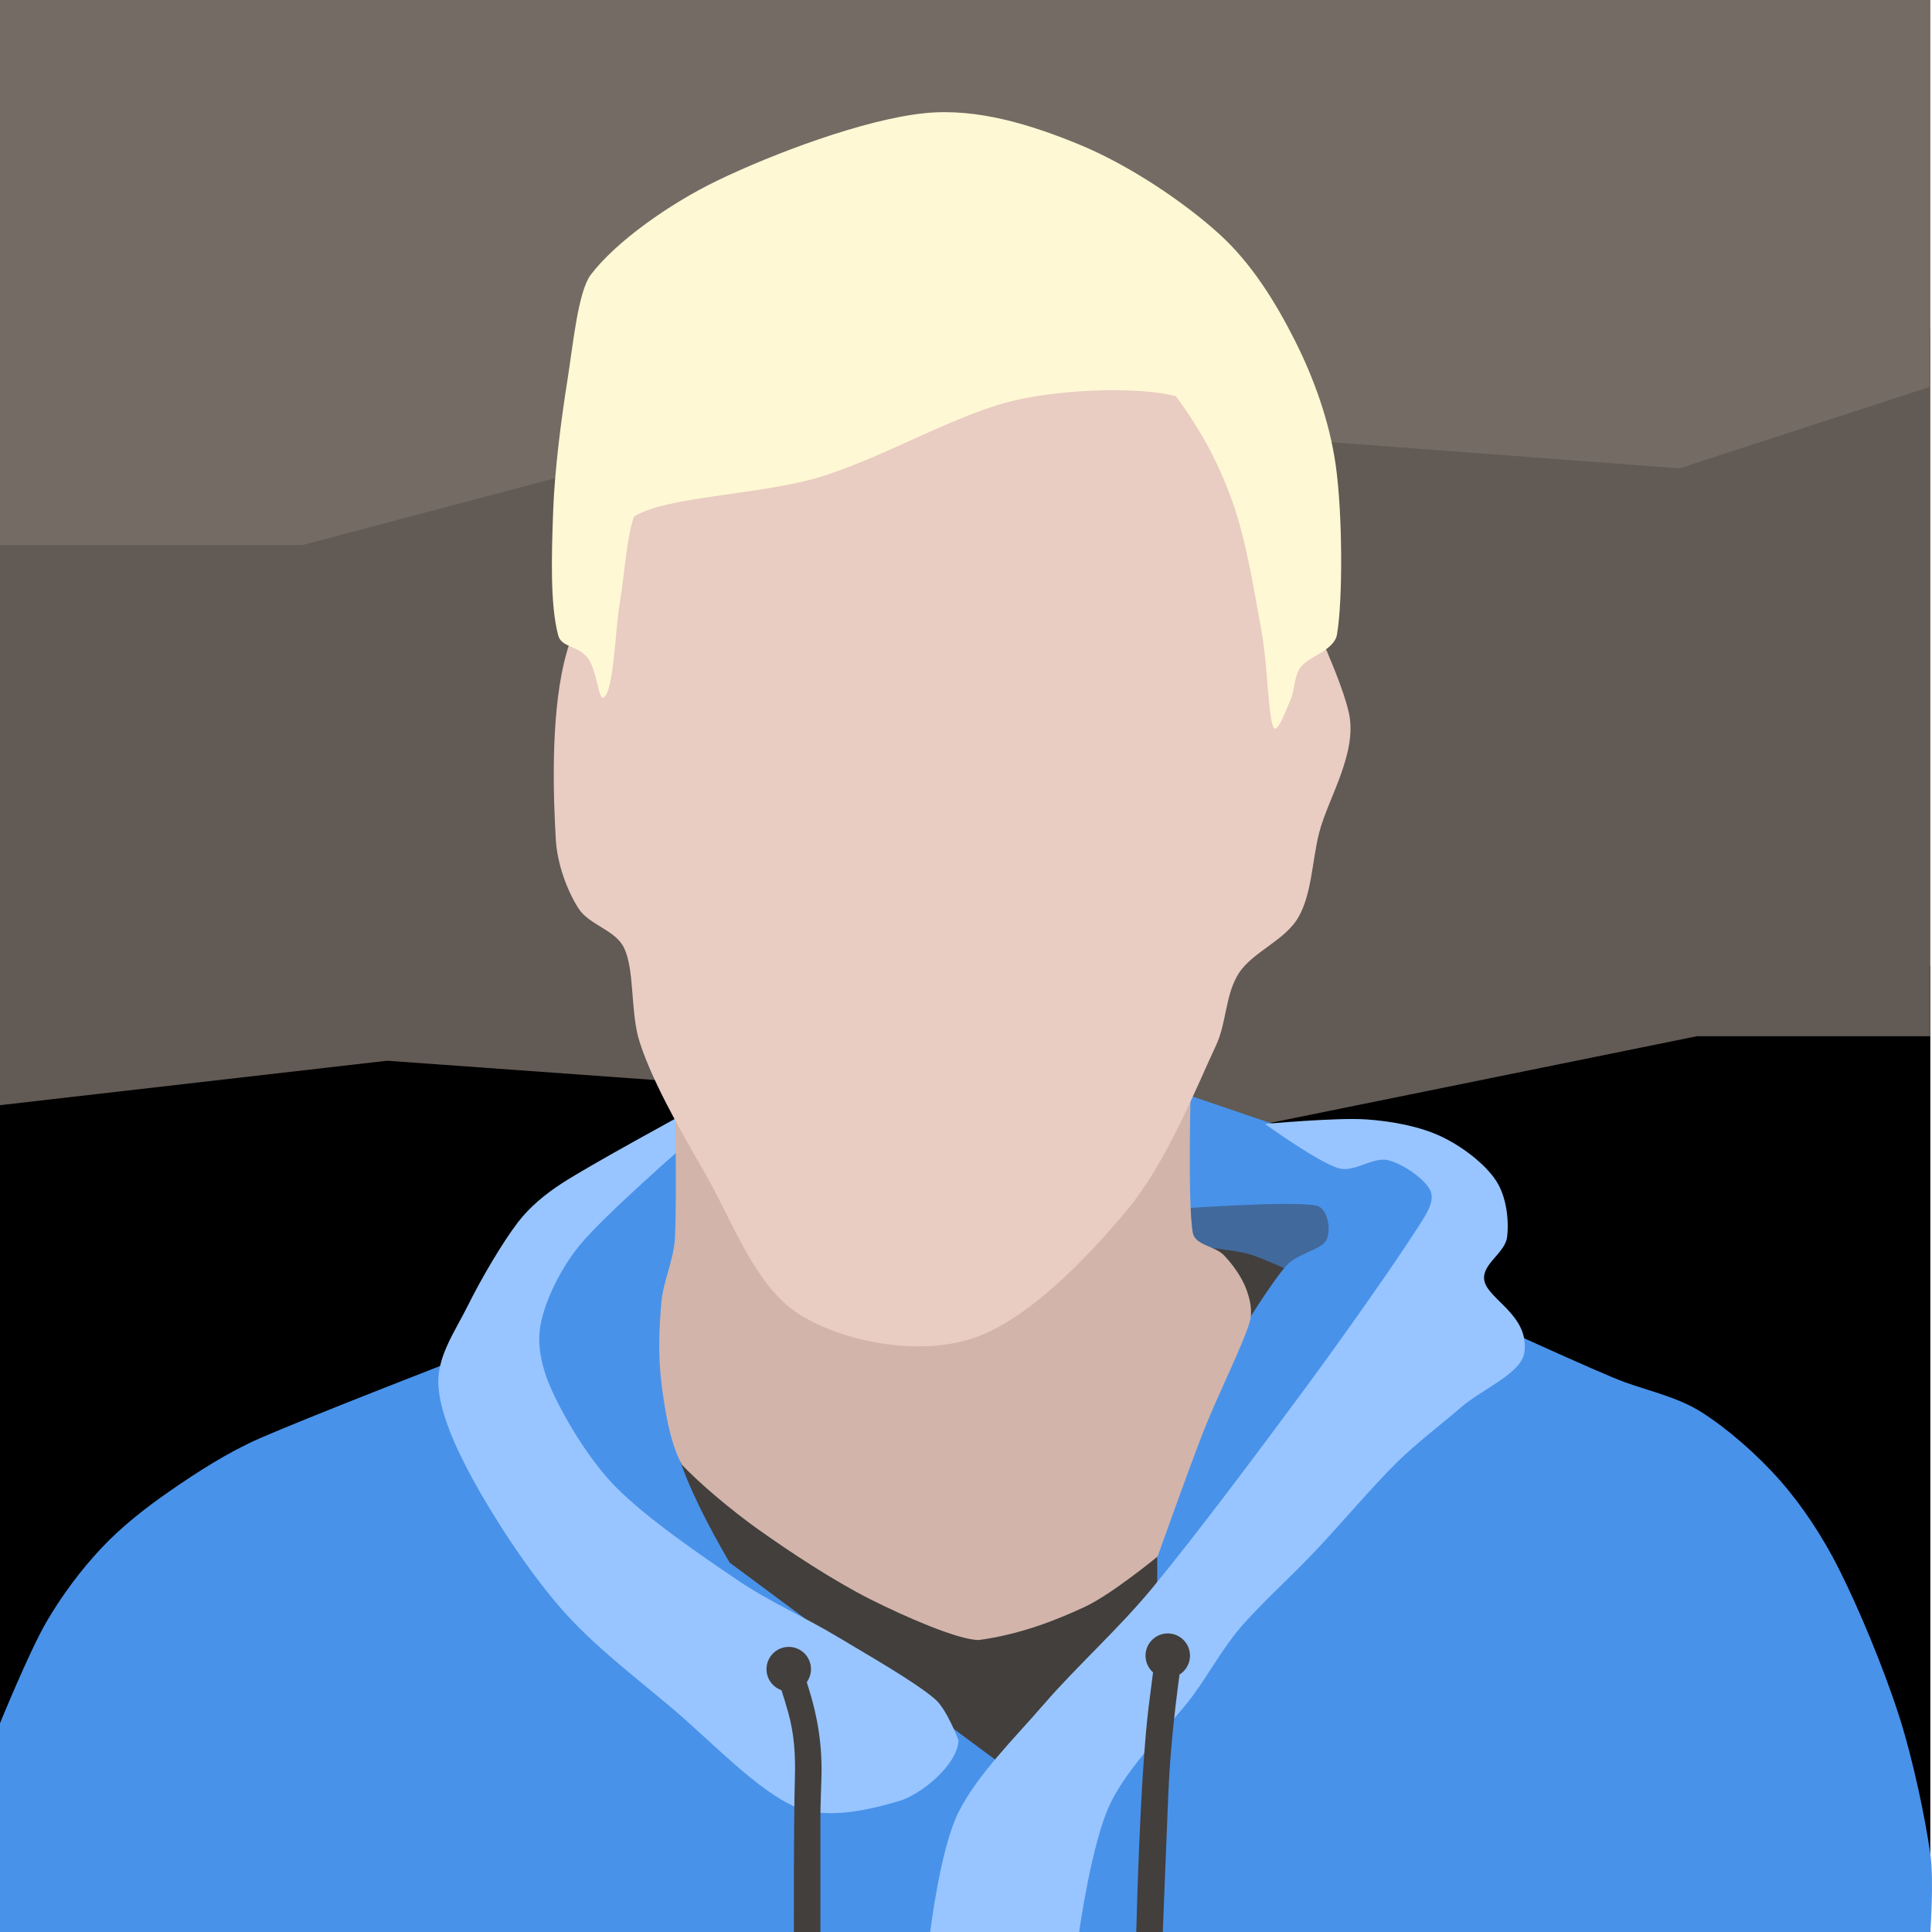
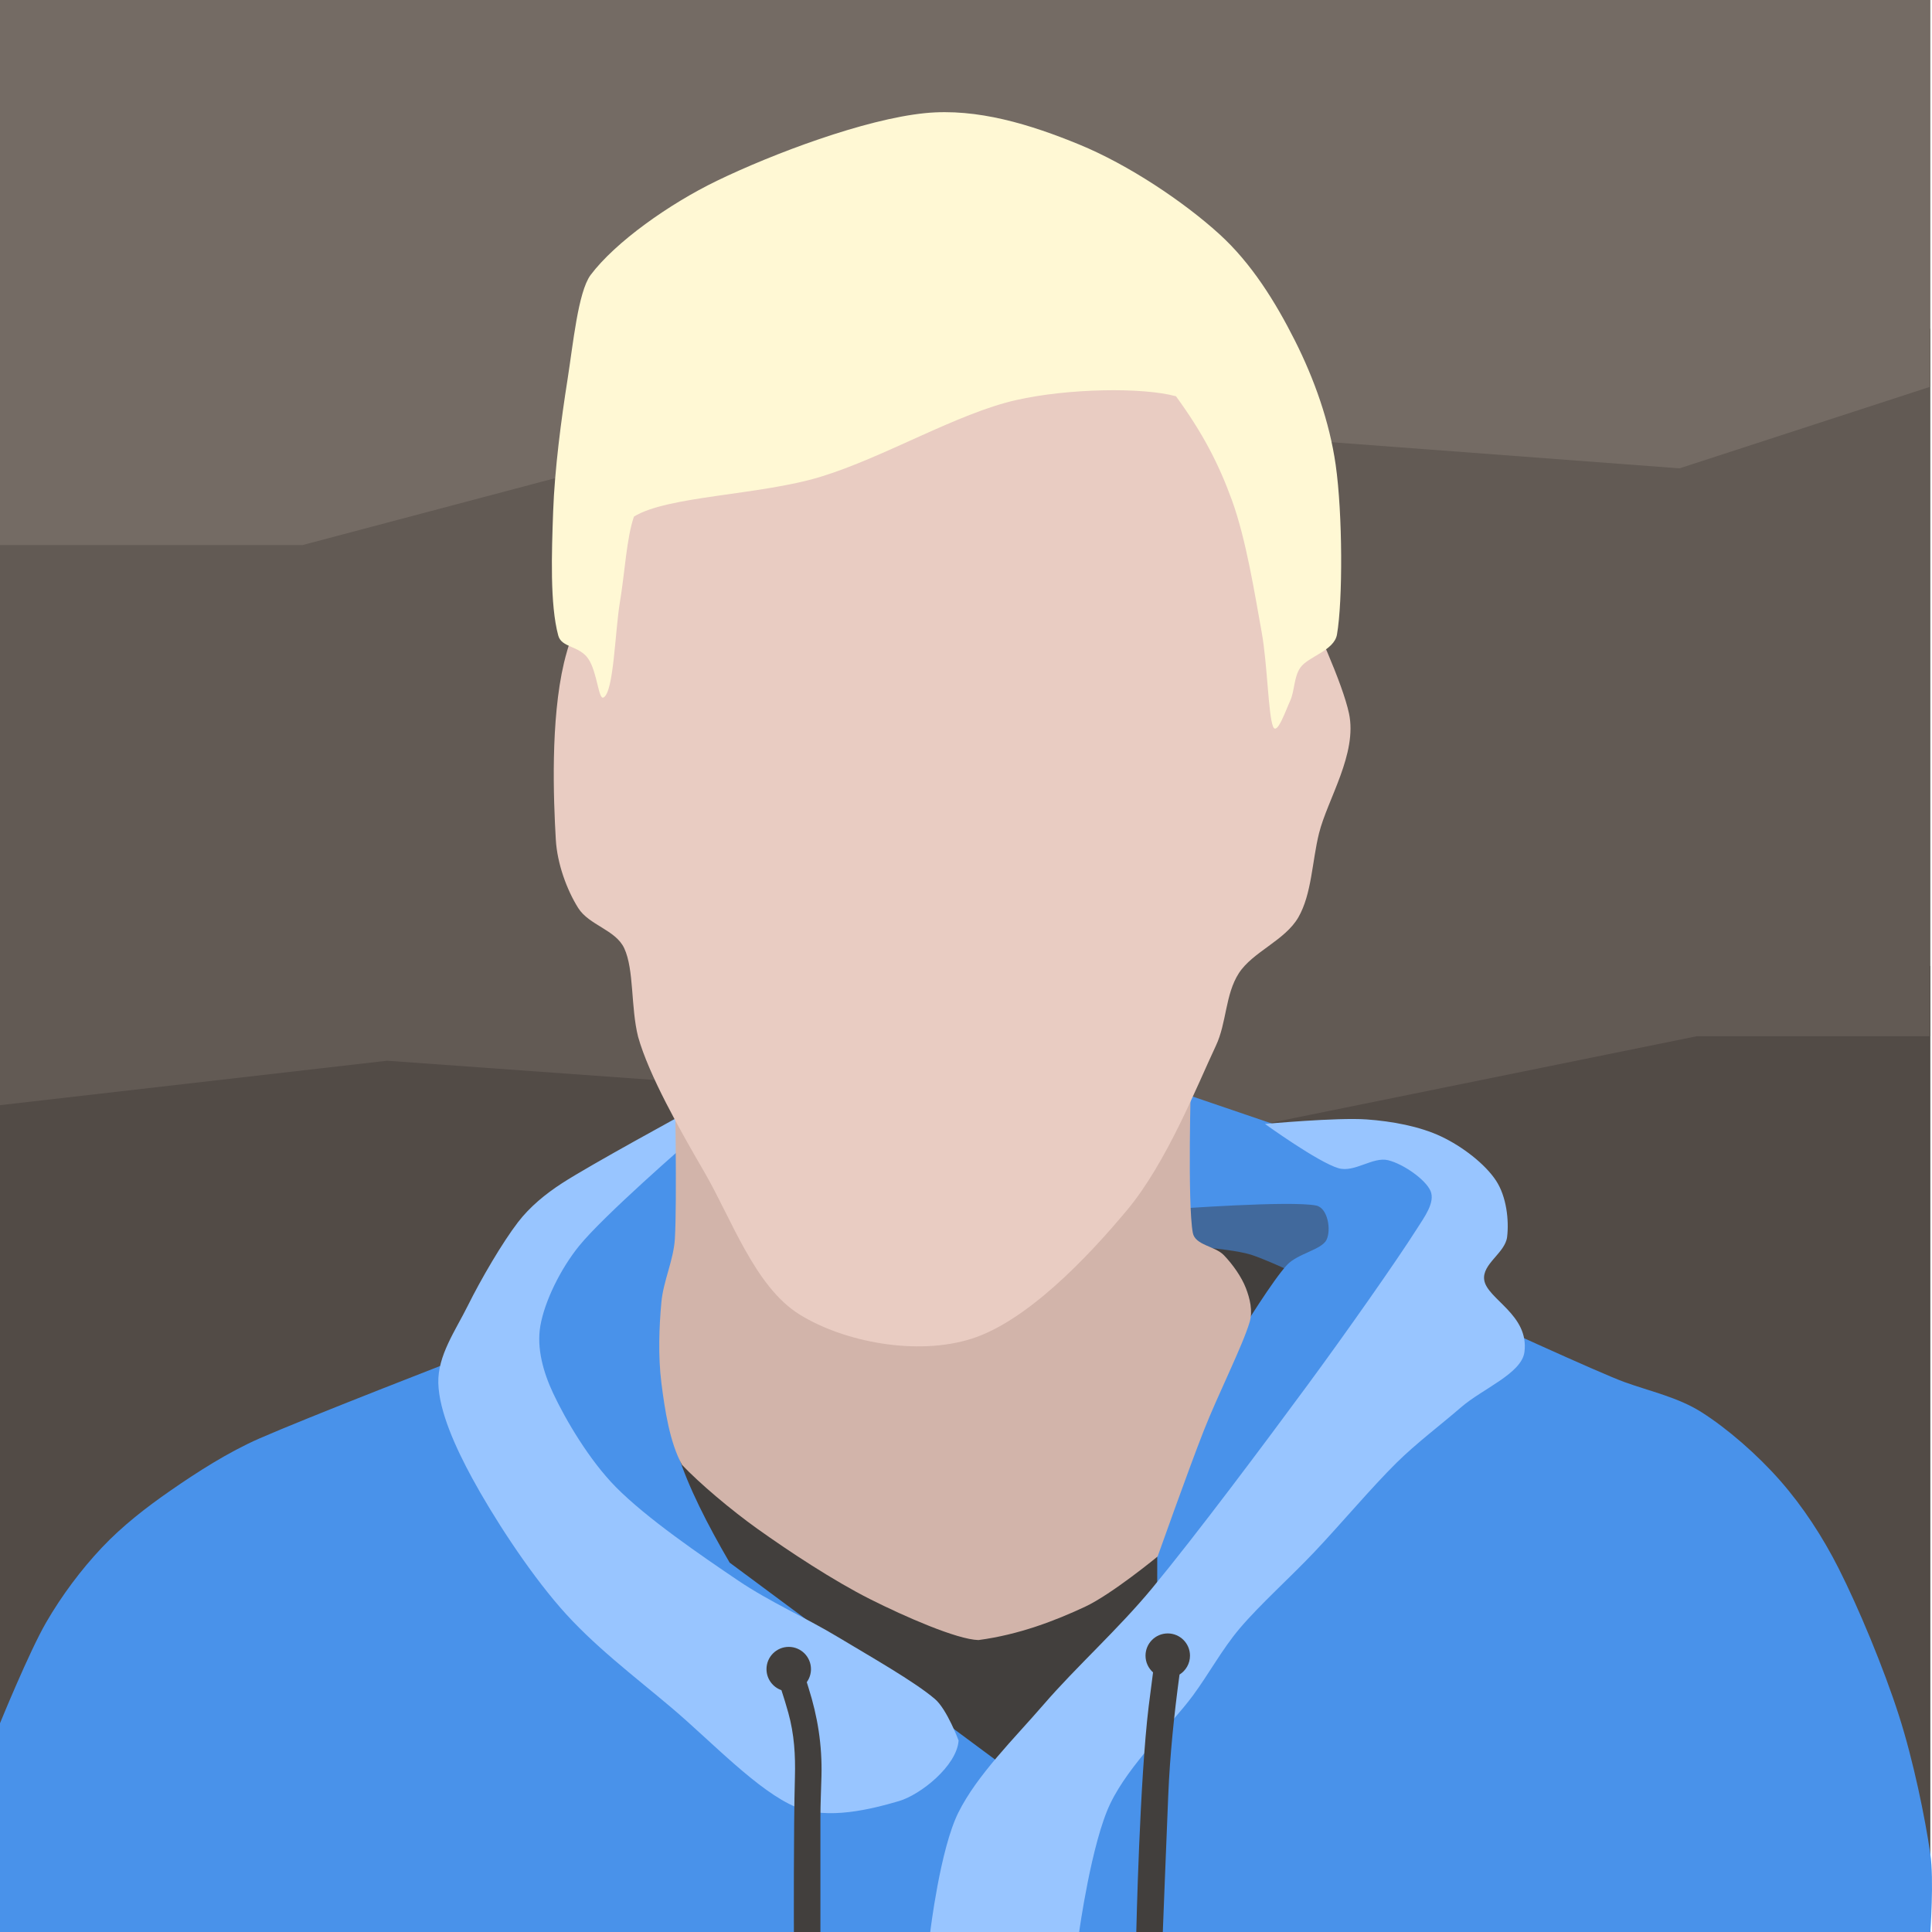
- <svg xmlns="http://www.w3.org/2000/svg" width="100%" height="100%" viewBox="0 0 749 749" version="1.1" xml:space="preserve" style="fill-rule:evenodd;stroke-linejoin:round;stroke-miterlimit:2;">
+ <svg xmlns="http://www.w3.org/2000/svg" width="100%" height="100%" viewBox="0 0 749 749" version="1.1" xml:space="preserve" style="fill-rule:evenodd;clip-rule:evenodd;stroke-linejoin:round;stroke-miterlimit:2;">
  <rect id="logo" x="0" y="0" width="749" height="749" style="fill:none;" />
-   <g>
-     <rect x="0" y="374.5" width="748.356" height="374.5" style="fill:'#524b46';" />
+   <clipPath id="_clip1">
+     <rect x="0" y="0" width="749" height="749" />
+   </clipPath>
+   <g clip-path="url(#_clip1)">
+     <rect x="0" y="374.5" width="748.356" height="374.5" style="fill:#524b46;" />
    <path d="M0,428.456l150.052,-17.232l340.367,24.512l167.434,-34.011l90.503,0l0,-274.285l-748.356,0l0,301.016Z" style="fill:#625a54;" />
    <path d="M0,0l0,211.312l117.283,0l112.302,-29.746l279.933,-10.64l141.609,10.64l97.229,-31.642l0,-149.924l-748.356,0Z" style="fill:#746b64;" />
    <path d="M457.402,465.098l5.269,49.07l34.664,3.438l30.213,-36.983l-5.288,-19.517l-36.376,-2.679l-28.482,6.671Z" style="fill:#41699c;" />
    <path d="M251.509,562.587l218.712,-78.662c0,0 9.937,0.987 14.671,2.466c5.627,1.758 19.095,8.083 19.095,8.083l-19.095,115.481l-99.83,100.454l-115.43,-77.16l-18.123,-70.662Z" style="fill:#423f3d;" />
    <path d="M448.631,617.735l0.019,-21.171l33.165,-81.345c0,0 11.755,-19.099 17.163,-24.859c4.131,-4.399 13.406,-5.865 15.284,-9.697c1.878,-3.833 0.519,-12.384 -4.017,-13.298c-9.874,-1.991 -55.228,1.354 -55.228,1.354l3.252,-45.006l42.507,14.49l69.445,19.132l-21.724,42.097c27.637,12.739 71.949,33.011 81.332,36.391c10.022,3.61 20.768,5.926 29.769,11.626c10.051,6.367 21.669,16.466 30.541,26.571c8.872,10.106 16.536,21.888 22.692,34.065c7.674,15.177 17.429,38.557 23.35,56.998c5.605,17.459 10.146,39.663 12.175,53.65c1.449,9.984 0,30.267 0,30.267l-748.356,0l0,-80.927c0,0 11.32,-27.756 17.898,-39.1c6.039,-10.415 13.533,-20.447 21.569,-28.965c7.924,-8.401 17.151,-15.567 26.643,-22.142c10.195,-7.063 22.306,-14.886 34.527,-20.231c18.43,-8.061 71.756,-28.813 101.299,-40.233l21.505,-45.191l39.441,-27.843l3.259,36.007l-4.778,17.437l-4.322,21.18l5.841,44.943c3.816,12.233 11.452,27.264 19.993,41.87l114.386,84.865l60.656,-70.09l-9.286,-2.845Z" style="fill:#4992ea;" />
    <path d="M418.373,749l-57.734,0c0,0 3.817,-32.114 10.894,-46.299c7.342,-14.716 21.501,-28.5 33.16,-41.999c12.526,-14.503 28.928,-29.196 41.999,-45.02c17.052,-20.643 43.189,-55.592 60.313,-78.84c14.632,-19.864 34.5,-48.127 42.431,-60.646c2.74,-4.324 7.035,-10.068 5.157,-14.468c-1.877,-4.399 -10.469,-10.455 -16.423,-11.929c-5.953,-1.475 -13.048,4.924 -19.297,3.084c-7.958,-2.344 -28.454,-17.147 -28.454,-17.147c0,0 27.955,-2.572 39.343,-1.761c9.886,0.704 20.612,2.671 28.984,6.63c8.223,3.888 16.996,10.639 21.253,17.124c4.06,6.185 5.051,15.366 4.285,21.784c-0.748,6.268 -9.817,10.48 -8.88,16.722c1.117,7.45 17.539,13.443 15.583,27.978c-1.112,8.269 -16.291,14.217 -24.468,21.289c-8.265,7.148 -17.258,13.843 -25.121,21.597c-9.49,9.358 -21.682,23.846 -31.817,34.552c-9.508,10.044 -21.127,20.386 -28.992,29.683c-6.849,8.096 -11.895,17.569 -18.197,26.098c-8.357,11.312 -24.611,26.514 -31.948,41.775c-7.328,15.245 -12.071,49.793 -12.071,49.793Zm-151.372,-306.359c0,0 -32.975,28.577 -42.56,40.462c-7.172,8.893 -13.279,21.348 -14.948,30.848c-1.536,8.735 1.172,18.115 4.932,26.147c4.883,10.432 14.097,26.048 24.364,36.441c11.969,12.117 33.122,26.582 47.45,36.258c12.227,8.257 25.88,14.188 38.519,21.798c12.705,7.648 29.9,17.398 37.712,24.095c4.683,4.015 9.161,16.087 9.161,16.087c-0.678,9.771 -14.737,21.019 -23.124,23.471c-10.647,3.113 -27.505,7.416 -39.806,2.375c-14.673,-6.014 -32.977,-25.551 -48.232,-38.456c-14.826,-12.542 -30.566,-24.312 -43.3,-38.976c-12.913,-14.87 -26.301,-35.738 -34.176,-50.243c-6.208,-11.435 -12.793,-25.672 -13.071,-36.786c-0.267,-10.663 6.667,-20.341 11.403,-29.897c5.15,-10.391 13.413,-24.529 19.496,-32.447c4.613,-6.005 10.656,-10.932 17.001,-15.059c10.904,-7.094 48.423,-27.5 48.423,-27.5l0.756,11.382Z" style="fill:#98c5ff;" />
    <path d="M302.946,655.245c-3.368,-1.174 -5.788,-4.382 -5.788,-8.152c0,-4.762 3.863,-8.629 8.621,-8.629c4.759,0 8.622,3.867 8.622,8.629c0,1.885 -0.605,3.629 -1.631,5.049c0.241,0.77 0.473,1.544 0.711,2.295c3.469,10.946 5.304,22.059 4.986,34.164c-0.071,2.703 -0.169,5.405 -0.256,8.107c-0.076,2.44 -0.139,4.886 -0.151,7.333l0,0.476l0,44.483l-10.282,0c0,0 -0.149,-40.379 0.398,-60.171c0.217,-8.266 -0.223,-16.421 -2.571,-24.838c-0.819,-2.937 -1.709,-5.852 -2.659,-8.746Zm144.07,-6.896c-1.791,-1.582 -2.921,-3.896 -2.921,-6.472c0,-4.762 3.863,-8.628 8.621,-8.628c4.759,0 8.622,3.866 8.622,8.628c0,3.087 -1.623,5.798 -4.061,7.323c-2.097,15.526 -3.713,31.007 -4.377,46.951c-0.726,17.437 -2.101,52.849 -2.101,52.849l-10.281,0c0,0 1.308,-58.948 4.814,-87.582c0.534,-4.36 1.095,-8.716 1.684,-13.069Z" style="fill:#423f3d;fill-rule:nonzero;" />
    <path d="M261.634,419.547c0,0 0.871,46.497 0,60.708c-0.512,8.353 -4.445,16.224 -5.224,24.557c-0.87,9.312 -1.313,20.96 0,31.316c1.333,10.516 3.244,23.104 8,31.784c6.721,7.089 18.885,17.399 29.307,24.837c12.167,8.682 29.419,20.077 43.689,27.256c13.345,6.713 33.582,15.598 41.929,15.815c15.747,-2.088 29.708,-7.496 41.283,-12.895c10.348,-4.827 28.168,-19.5 28.168,-19.5c0,0 11.882,-33.471 17.831,-48.628c5.594,-14.253 15.135,-33.074 17.864,-42.316c1.248,-4.228 0.102,-9.03 -1.489,-13.141c-1.669,-4.313 -5.098,-9.169 -8.526,-12.737c-3.426,-3.567 -11.139,-3.805 -12.039,-8.671c-2.123,-11.487 -0.7,-60.254 -0.7,-60.254l-64.581,71.851l-73.838,11.577l-61.674,-81.559Z" style="fill:#d2b4aa;" />
    <path d="M249.917,179.683c0,0 -25.528,52.955 -31.268,77.263c-5.259,22.272 -4.089,52.739 -3.17,68.585c0.538,9.277 4.263,19.472 8.684,26.488c4.214,6.687 14.512,8.439 17.845,15.608c3.87,8.324 2.478,22.827 5.376,34.337c4.167,14.81 15.955,35.693 25.757,52.562c10.42,17.933 19.508,44.295 36.767,55.039c17.258,10.744 45.609,16.17 66.785,9.427c21.176,-6.744 44.488,-30.953 60.271,-49.886c15.454,-18.54 27.206,-48.419 34.422,-63.717c4.187,-8.875 3.576,-19.815 8.878,-28.07c5.331,-8.301 17.928,-12.693 23.109,-21.731c5.181,-9.039 5.291,-21.674 7.977,-32.501c3.267,-13.171 14.967,-30.891 11.624,-46.522c-4.914,-22.974 -41.106,-91.323 -41.106,-91.323l-34.824,-50.941l-133.549,-3.137l-63.578,48.519Z" style="fill:#e9ccc2;" />
    <path d="M233.993,270.402c-2.009,1.103 -2.401,-9.958 -5.995,-15.098c-3.538,-5.061 -10.284,-4.155 -11.571,-8.904c-3.258,-12.018 -2.56,-32.067 -1.982,-48.106c0.596,-16.524 3.143,-35.766 5.556,-51.038c2.162,-13.683 4.094,-33.941 8.922,-40.59c9.649,-12.858 30.641,-27.682 48.973,-36.559c21.617,-10.468 57.297,-23.906 80.726,-26.248c20.258,-2.024 41.017,4.455 59.848,12.198c19.019,7.819 40.344,22.067 54.261,34.717c12.457,11.322 21.728,26.282 29.242,41.183c7.513,14.901 13.44,31.474 15.841,48.223c2.724,19.007 2.782,52.721 0.505,65.821c-1.089,6.269 -11.143,8.501 -14.167,12.78c-2.595,3.673 -2.208,9.079 -3.977,12.894c-1.683,3.629 -5.103,13.688 -6.637,9.995c-1.841,-4.432 -2.212,-24.498 -4.407,-36.582c-2.656,-14.622 -5.988,-35.904 -11.526,-51.148c-5.212,-14.345 -11.446,-26.244 -21.702,-40.315c-12.923,-3.541 -41.832,-3.088 -61.991,1.48c-22.96,5.202 -51.078,22.205 -75.769,29.734c-23.596,7.196 -59.409,7.371 -72.374,15.442c-2.837,8.101 -3.571,21.996 -5.416,32.984c-1.963,11.686 -2.372,34.948 -6.36,37.137Z" style="fill:#fff8d4;" />
  </g>
</svg>
